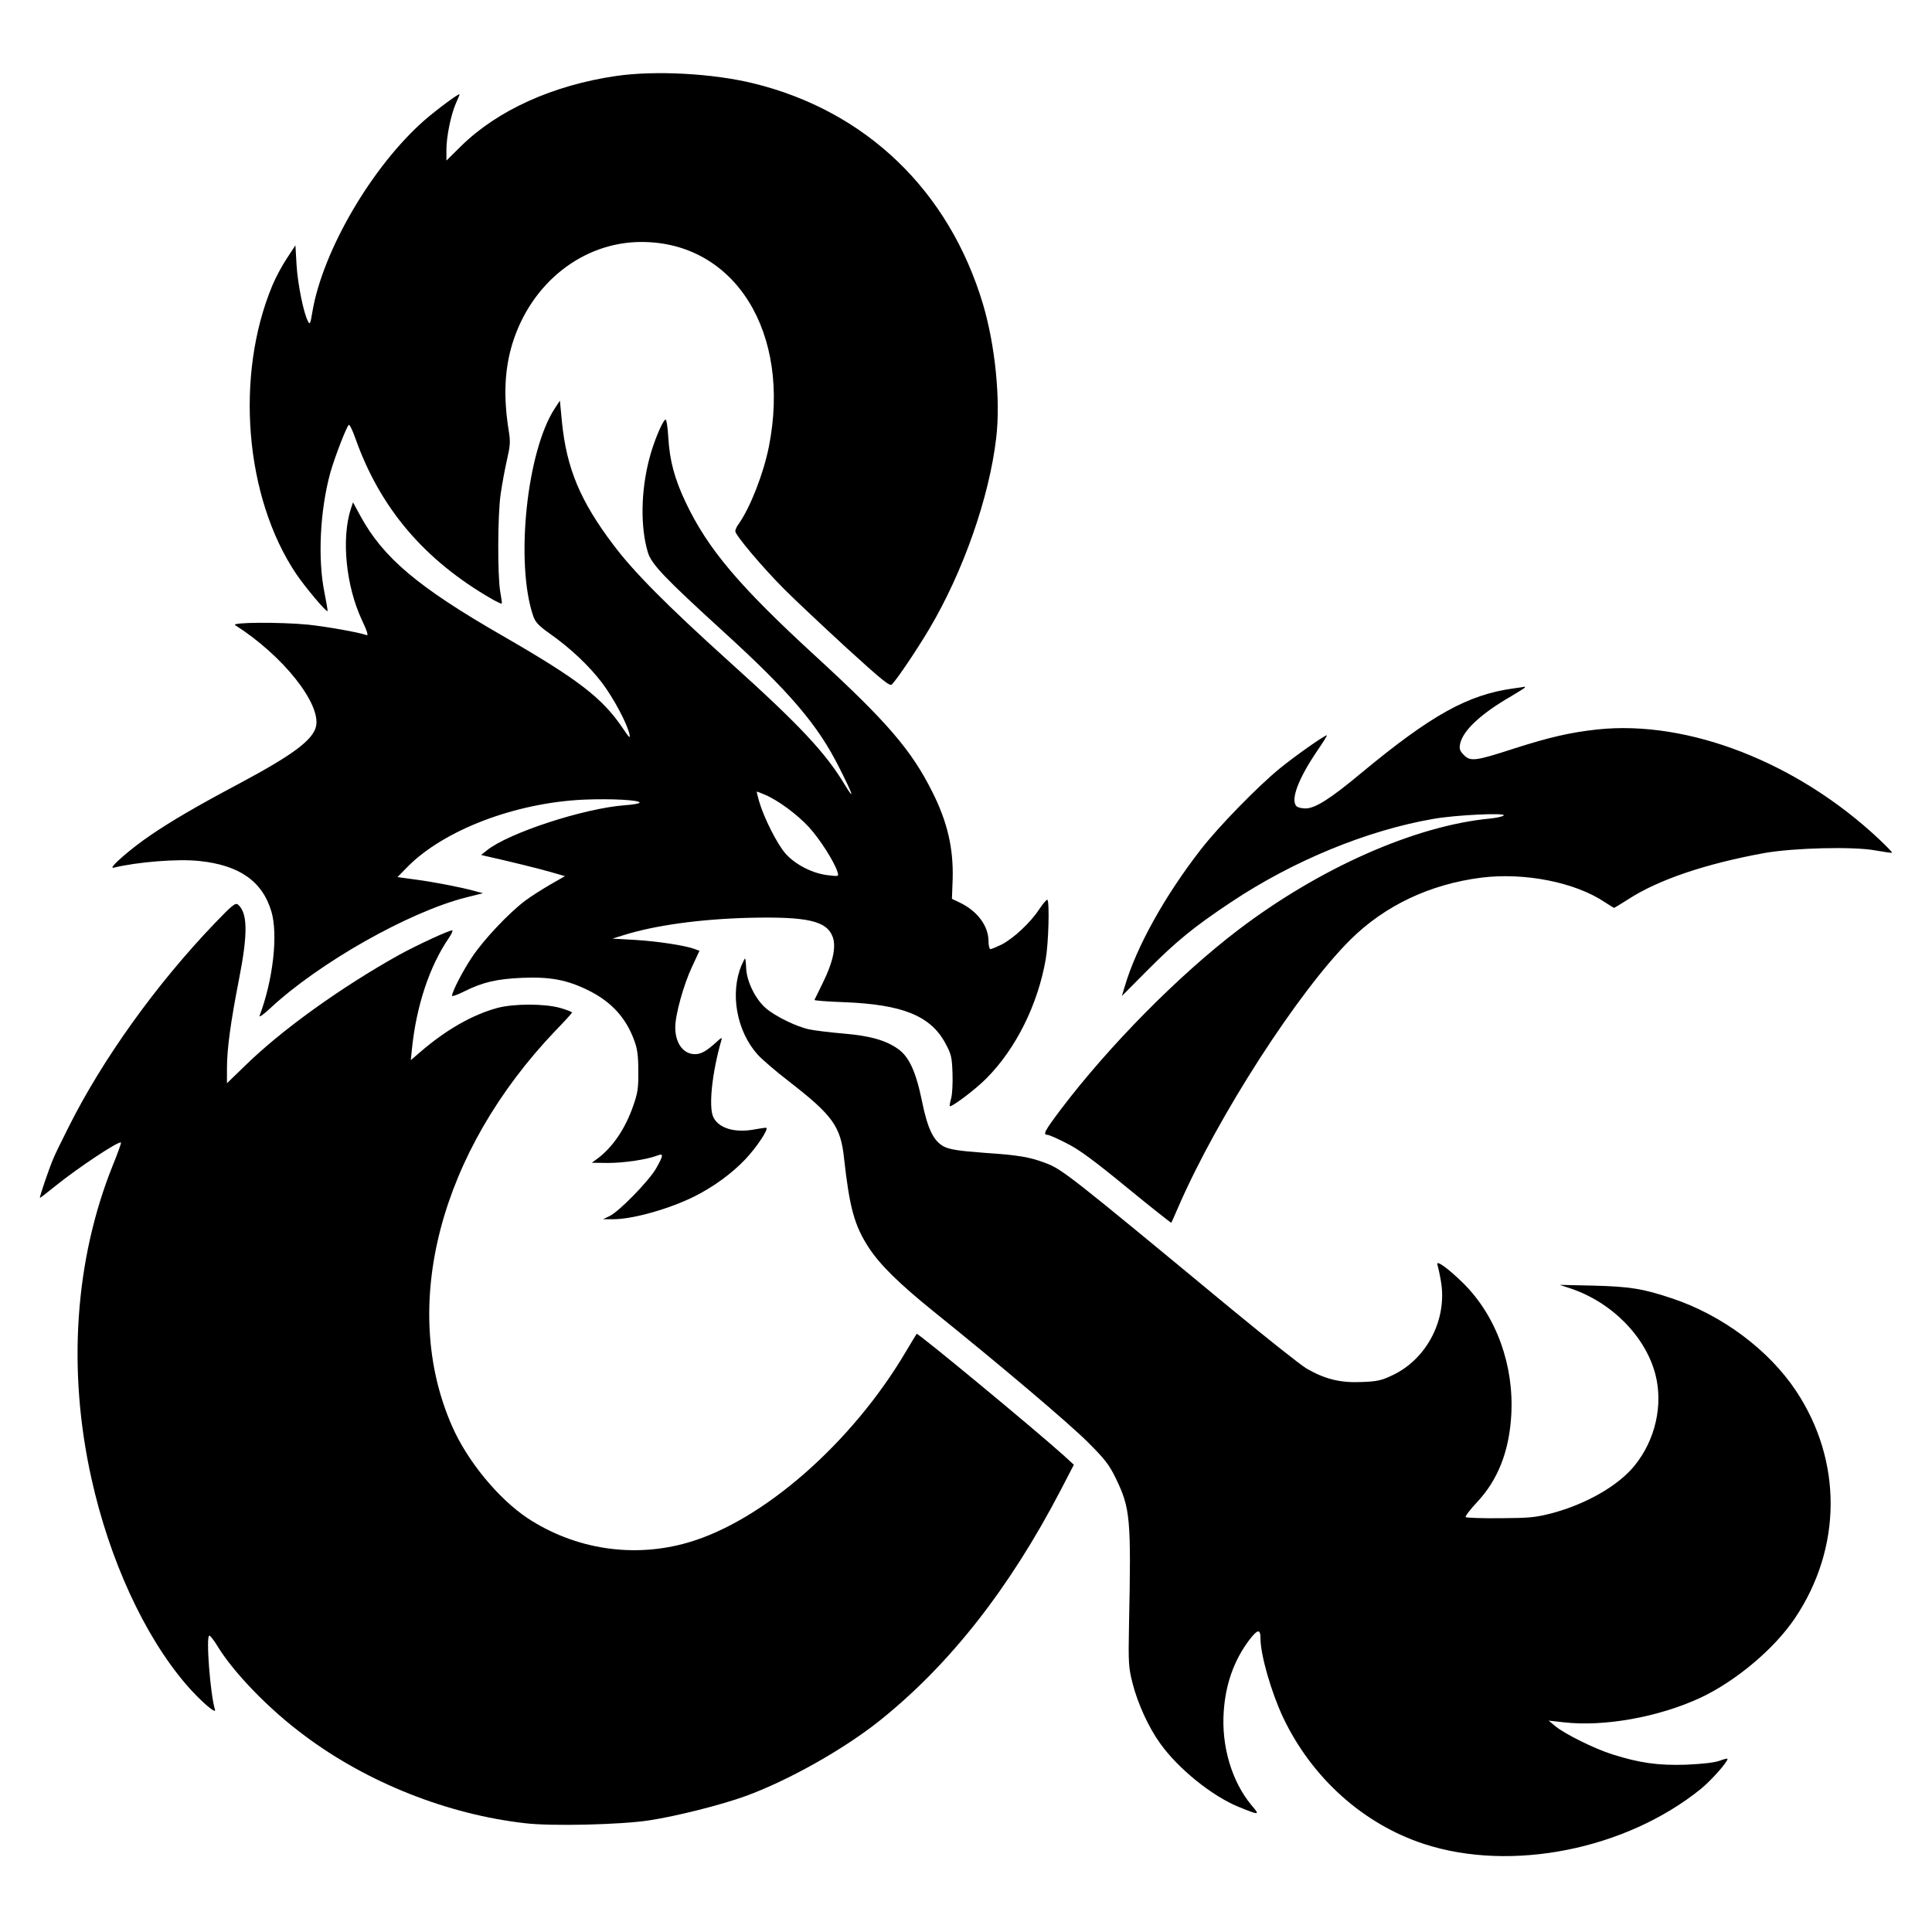
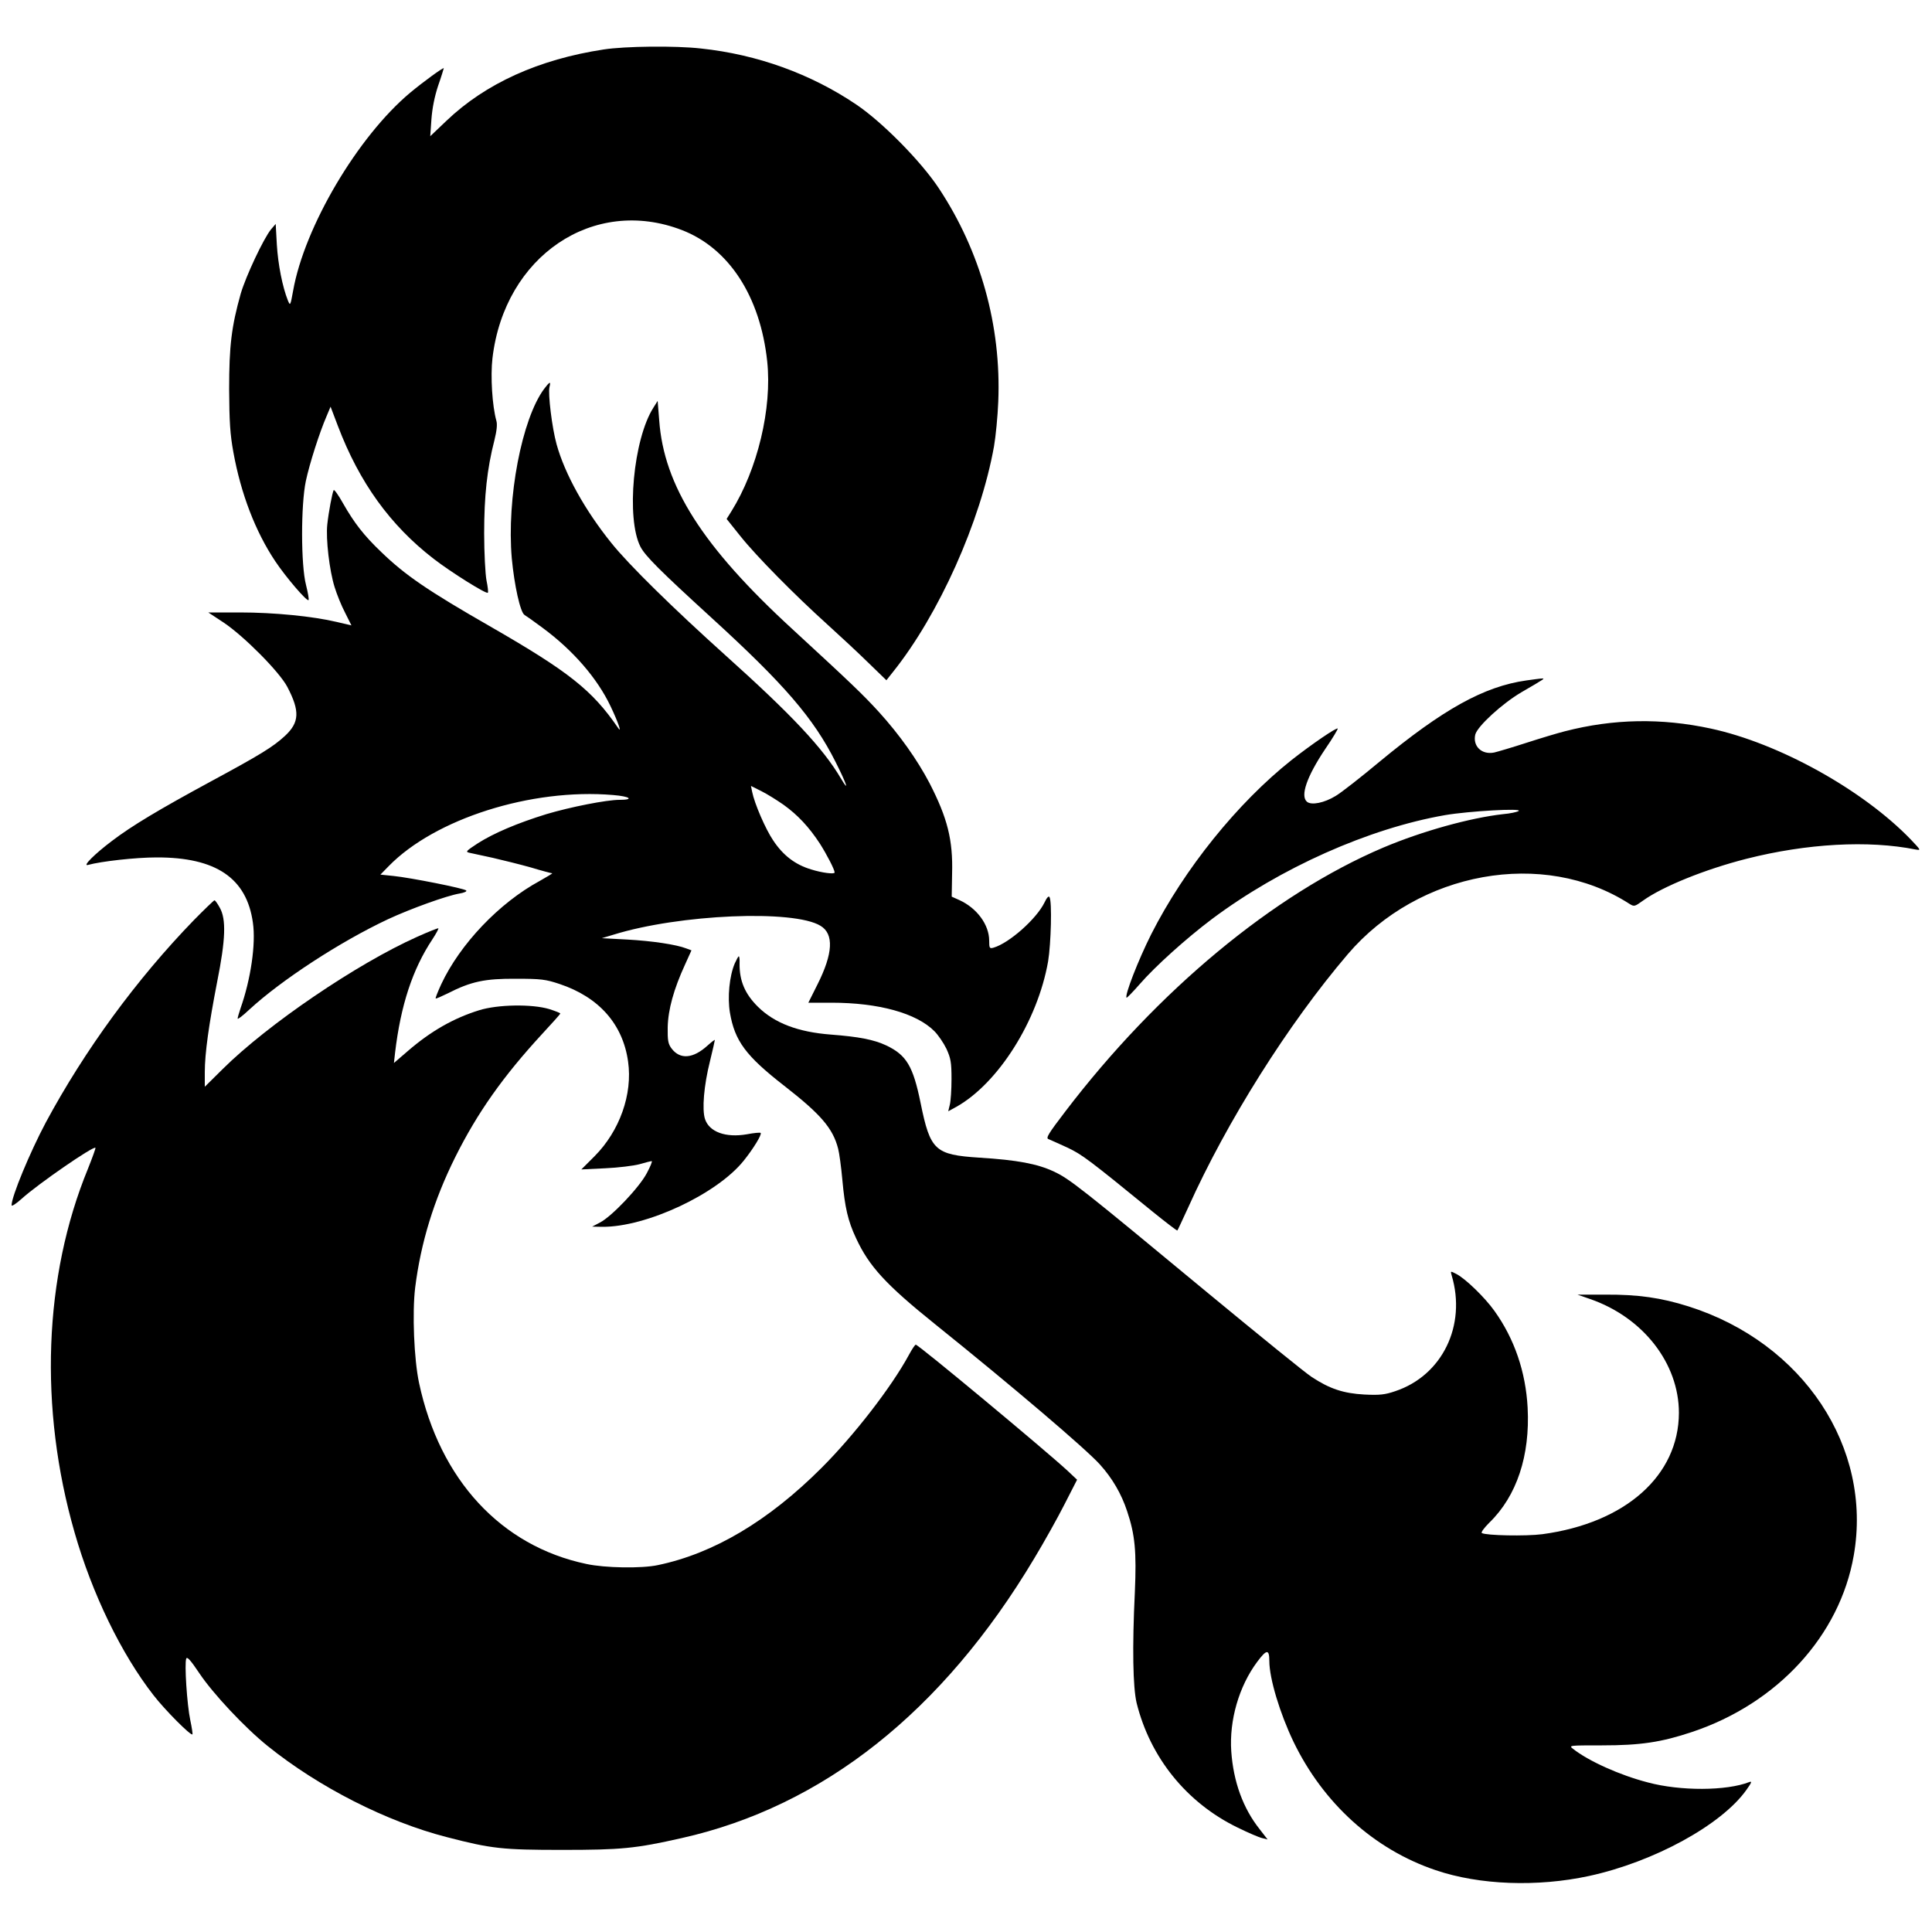
- <svg xmlns="http://www.w3.org/2000/svg" version="1" width="1373.333" height="1373.333" viewBox="0 0 1030 1030">
-   <path d="M328.5 40.5c-33.7 4.9-63.3 18.3-82.7 37.4l-7.8 7.7v-5.8c0-7 2.4-18.6 5-24.6 1.1-2.4 2-4.6 2-4.9 0-.9-12 8-18.7 13.8-27.9 24.5-54.1 69.3-59.7 101.8-1.1 6.8-1.4 7.4-2.4 5.4-2.3-4.2-5.5-19.9-6.1-30.1l-.6-10.4-4.6 7c-2.6 3.9-6 10.3-7.7 14.4-20 47.9-14.7 112.8 12.6 153.6 4.7 7 16.1 20.6 16.8 20 .2-.2-.6-4.6-1.6-9.8-3.7-18-2.4-43.9 3.1-64 2.4-8.4 8.7-24.8 9.9-25.5.4-.3 2 3 3.5 7.3 13.2 37.2 36.8 64.9 72.8 85.6 2.7 1.5 5 2.6 5.2 2.4.2-.1-.2-3-.8-6.3-1.5-8.4-1.4-41.2.2-52 .7-5 2.2-13.1 3.3-18 1.8-7.8 2-9.9 1-16-2.9-18.1-2.2-32.7 2-46.4 10-32.3 37.5-54 68.6-54.1 50-.1 80.2 48.3 68.1 109.2-2.9 14.4-9.8 32.1-16 41-1.1 1.4-1.9 3.2-1.9 4 0 2.1 14.6 19.4 26.3 31.1 5.6 5.6 20.5 19.6 33 31.1 19.3 17.6 23.1 20.6 24.2 19.5 3.1-3.3 13.2-18.3 19.8-29.4 18.2-30.6 32.1-70.3 35.8-102 2.4-20.2-.5-49.2-7-71.2C506 101.7 461.8 59.1 401.5 44.4c-21.7-5.3-52.3-6.9-73-3.9z" />
-   <path d="M295.8 217.7c-15 22.8-21.2 82.6-11.5 110.8 1.1 3.2 2.9 5.1 8.8 9.3 11.1 7.8 21 17.2 28 26.4 6.1 8.2 13.2 21.4 14.5 27.3.5 2.4-.1 1.9-3.4-3-11-16.4-23.8-26.2-64.2-49.5-45.2-26-63.7-41.6-75.9-64l-3.9-7.2-1.1 3.3c-5.2 15.9-2.7 41.3 5.9 59.6 2.8 5.9 3.5 8.3 2.4 7.9-3.6-1.4-21.6-4.6-31.3-5.6-14.7-1.4-41.2-1.3-38.7.3 25.3 16.1 45.7 41.7 43.1 53.9-1.7 7.3-12.1 15.1-40.5 30.3-23.7 12.6-36.1 19.9-47.5 27.6-10.8 7.3-23.4 18.3-20 17.5 12.9-3.1 34.1-4.8 45.6-3.6 21.5 2.2 33.8 10.8 38.6 27 3.6 12.2.9 36.4-6.3 55.5-.4 1.1 2.1-.6 5.7-4 26.1-24.3 73.9-51.3 104.2-59l9.2-2.3-4.5-1.2c-7.7-2.1-21.8-4.8-31.6-6.1l-9.5-1.3 5.3-5.4c19.4-19.7 57.6-34.3 94.3-35.9 14.2-.6 29.5.2 29.5 1.6 0 .5-3.6 1.1-8 1.4-22 1.7-62 14.8-73.5 24.1l-3 2.4 2.5.6c10.4 2.3 29.7 7 35.3 8.7l6.9 2-7.7 4.4c-4.3 2.5-10.3 6.3-13.4 8.6-8.8 6.6-22.2 20.8-28.4 30.1-5.1 7.6-10.7 18.5-10.7 20.7 0 .5 3-.6 6.8-2.5 9.7-4.8 17.1-6.5 30.7-7.1 14.9-.6 23.8 1.1 35 6.6 12.4 6.1 20.3 14.7 24.7 27 1.6 4.2 2.1 8.2 2.1 16.1.1 9-.3 11.7-2.7 18.5-4.2 12.2-11 22.2-19.1 28.2l-3 2.2 8.7.1c8.5 0 20.6-1.8 26.1-3.9 3.6-1.4 3.5-.3-.5 6.8-3.7 6.5-19.7 23-24.8 25.4l-3.5 1.7h5.5c10.5 0 30.2-5.6 43.5-12.3 10.1-5.1 19.7-12.1 27-19.8 5.9-6.3 12.1-15.6 11.1-16.6-.1-.2-2.9.2-6.2.8-10.5 2-19-.5-22-6.3-2.8-5.3-.8-23.9 4.2-41.3.5-1.6 0-1.4-2.7 1.1-5.3 4.8-8.1 6.4-11.4 6.4-6.2 0-10.5-5.8-10.5-14.3 0-6.7 4.4-22.6 8.9-32.2l4-8.6-2.4-.9c-4.9-1.9-20-4.2-31.8-4.9l-12.2-.7 5.5-1.7c17-5.4 41.1-8.7 67.5-9.4 30.8-.7 41.2 1.6 44.4 10.1 2 5.3.2 13.6-5.2 24.5-2.3 4.7-4.3 8.8-4.5 9.2-.1.3 7.1.9 16 1.2 30.8 1.2 45.8 7.2 53.7 21.7 3.2 5.9 3.6 7.4 3.9 16 .2 5.3-.1 11.3-.7 13.5-.6 2.1-.9 4-.8 4.2.9.8 13.9-9 19.6-14.8 15.7-15.8 27.4-39.3 31.6-63.5 1.5-8.5 2.1-30.5.9-31.7-.4-.3-2.3 2-4.4 5.1-4.5 6.9-13.6 15.5-20.1 18.8-2.7 1.3-5.3 2.4-5.9 2.4-.5 0-1-1.9-1-4.2 0-8.2-6-16.2-15.5-20.7l-4-1.9.4-10.8c.4-16.3-2.8-30.1-10.7-45.9C486 400 473.1 385 435 350c-41.1-37.7-57.7-57.4-69.5-82.3-5.9-12.5-8.5-22.2-9.2-34.4-.4-6.3-1-10-1.6-9.6-1.7 1-6.5 12.7-8.6 21.1-4.5 17.3-4.7 36.4-.7 49.7 1.9 6.3 9.1 13.8 39.8 41.8 36.1 32.9 50.8 50.1 62.3 73.1 7.2 14.2 8.5 18.2 2.9 9-10.3-17.1-23.7-31.5-61.9-65.9-33.1-29.9-50.8-47.7-61.7-62.3-17.5-23.2-24.7-40.5-27.2-65.1l-1.1-11.5-2.7 4.1zm111.8 205.9c7 2.9 17.2 10.4 23.6 17.3 5.9 6.4 13.7 18.7 15.3 24 .7 2.4.7 2.4-5.1 1.7-8.1-.9-17.3-5.6-22.5-11.4-4.5-5-11.7-19.3-14.2-28-.8-2.8-1.4-5.2-1.2-5.2.1 0 2 .7 4.1 1.6zM807 367c-24.4 3.3-44 14.2-81.5 45.3-16.3 13.6-24.4 18.7-29.5 18.7-2 0-4.1-.5-4.8-1.2-3.3-3.3.9-14.6 11.1-29.6 3.1-4.5 5.4-8.2 5.1-8.2-1.3 0-16.5 10.7-24.9 17.5-11.6 9.4-33 31.3-42.4 43.5-19.1 24.6-34.2 51.7-40.4 72.7l-1.6 5.3 13.2-13.3c15.7-15.8 25.1-23.5 45.1-36.8 33-22 72.4-38.2 107.6-44.3 11.6-2.1 38.6-3.4 37.7-1.9-.4.6-3.7 1.3-7.4 1.7-39.8 3.8-90.7 26.3-134.1 59.3-31.8 24.2-69.1 62-94.6 95.7-8.6 11.4-9.8 13.6-7.2 13.6.8 0 5.4 2 10.2 4.5 6.8 3.4 14.4 9 32.2 23.6 12.8 10.5 23.5 18.9 23.6 18.8.2-.2 2-4.2 4-8.9 20.8-47.8 63.8-114.5 91.6-142.1 18.3-18.1 42.3-29.5 69.7-33 23.1-2.9 50.2 2.5 65.9 13.1 2.5 1.6 4.7 3 4.9 3 .2 0 3.7-2.1 7.6-4.6 16-10.4 41.2-18.9 72.4-24.6 15.7-2.8 47.9-3.6 59.4-1.4 4.7.8 8.6 1.4 8.8 1.2.2-.2-2.8-3.3-6.7-7-43.6-41.1-102-63.9-150.5-58.7-14.5 1.6-25.3 4.1-44.1 10.1-20.6 6.7-23.4 7.1-26.9 3.6-2.2-2.2-2.6-3.3-2.1-5.9 1.4-7.2 11.2-16.3 27.4-25.6 3.9-2.3 7.2-4.4 7.2-4.6 0-.3-.1-.4-.2-.4-.2.1-2.8.5-5.8.9z" />
-   <path d="M114.7 492c-31.3 32.6-60 72.6-78.2 109-3.5 6.9-7.1 14.3-8 16.5-2.2 5.1-7.6 20.8-7.2 21.1.1.1 3.8-2.7 8.2-6.3 12.4-10 33.9-24.2 35-23.2.2.3-1.8 5.9-4.5 12.5C39.9 671.8 35.9 730.4 48.7 788c9.6 43.5 28.2 84 50.5 110 7.5 8.7 16.4 16.4 15.4 13.4-2.5-7.9-4.9-39.4-3-39.4.5 0 2.4 2.4 4.1 5.2 8.7 14.4 27.7 34.1 46.8 48.2 33.4 25 76.1 41.9 117.4 46.6 13.9 1.7 51.1.8 66.1-1.5 14.6-2.2 38.7-8.3 51.6-13 23-8.4 52.5-25.1 71.4-40.2 37.4-29.9 69.3-70.6 96.6-123.1l6.9-13.3-5-4.6c-16.1-14.5-78.3-65.9-78.8-65.2-.2.2-2.7 4.4-5.7 9.4-28.7 48.7-76.3 90.4-116.3 101.9-29 8.4-60.1 3.6-85.4-13-15.5-10.3-32.2-30.5-40.3-49.1-28.1-63.9-6.6-146.2 55.2-210.9 4.9-5 8.8-9.4 8.8-9.6 0-.3-2.8-1.4-6.2-2.4-8.4-2.4-24.9-2.4-33.8 0-13.1 3.6-27.1 11.5-41 23.5l-5 4.3.6-5.8c2.3-23 9.4-44.3 19.6-59.2 1.6-2.3 2.4-4.2 1.9-4.2-1.9 0-18.7 7.8-28.2 13-31.4 17.5-63.2 40.4-82.6 59.5l-9.3 9v-8c0-10.4 2-24.8 6.4-47.3 4.8-24.4 4.7-35.6-.6-40-1.3-1-3.1.4-12.1 9.8z" />
-   <path d="M395.3 514.7c-6.2 14.9-2.6 34.9 8.5 47.4 2.3 2.6 9.9 9.1 16.9 14.5 23.3 18.1 27.5 23.9 29.3 41 2.9 26.2 5.5 35.7 13 47.3 6.1 9.4 16.3 19.4 35 34.5 34.8 28 71.7 59.2 82.1 69.6 8.8 8.8 11.2 11.8 14.7 19 7.8 16.1 8.3 21.1 7.1 78.5-.4 20.4-.2 22.6 1.9 30.9 2.7 10.7 8.6 23.6 14.6 31.9 9.6 13.6 28 28.4 42.2 34.1 11.1 4.5 11.2 4.4 6.6-1-10.5-12.6-16.1-31.5-14.8-49.9 1-14.8 5.5-27.4 13.7-38.3 4.4-5.7 5.9-5.9 5.9-.7 0 8.7 5.7 28.6 12 42 15.3 32.3 42.8 57 75.3 67.6 46.3 15.1 107.4 3 147.5-29.4 5.5-4.5 14.2-14.3 14.2-16 0-.3-1.9.1-4.2 1-2.9 1-8.9 1.7-17.8 2.1-14.9.5-24.9-.9-39.4-5.5-9.3-2.9-25.5-10.9-30.5-15.1l-3.5-2.9 8 .9c21.7 2.5 50.8-2.8 73-13.1 18.9-8.9 39.4-26.1 50.4-42.5 25.1-37.5 25.3-83.8.5-121.1-14.5-21.8-39.4-40.4-66.1-49.3-15.5-5.2-22.6-6.3-41.9-6.8l-18-.4 5.5 1.8c22.1 7.3 40.2 25.6 45.5 45.8 4.3 16.4 0 35.2-11.1 48.8-8.6 10.6-25.6 20.4-43.9 25.3-8.9 2.3-11.9 2.6-27.7 2.7-9.7.1-18-.2-18.4-.6-.4-.4 2.3-3.9 5.9-7.8 11.2-11.8 17.3-27.2 18.4-46.6 1.5-26.5-7.9-52.5-25.2-69.9-8.6-8.5-15.5-13.4-14.1-10 .3 1 1.2 4.9 1.8 8.6 3.5 20.2-7.5 41.5-25.9 50.1-5.8 2.8-8.2 3.3-16.5 3.6-11.4.5-19.6-1.6-29.4-7.3-3.3-2-21.3-16.3-40-31.7-86.8-71.8-90.1-74.4-99.1-77.8-8.7-3.2-13.7-4.1-32.5-5.4-13.7-1-18.5-1.8-21.5-3.3-5.6-2.9-8.8-9.5-11.8-24.4-3.2-15.6-6.9-23.7-12.9-27.8-6.6-4.6-14.9-6.9-29.1-8.1-7.1-.6-15.2-1.6-18-2.2-6.8-1.4-18.1-6.9-23.2-11.3-5.5-4.7-10.2-14.2-10.5-21.3-.1-2.8-.4-5.2-.6-5.2-.2 0-1 1.7-1.9 3.7z" />
+ <svg xmlns="http://www.w3.org/2000/svg" version="1" width="1333.333" height="1333.333" viewBox="0 0 1000 1000">
+   <path d="M312.5 25.6c-33.6 5.1-61.2 17.6-81.4 36.9l-8.4 8 .6-8.7c.4-5.6 1.6-11.8 3.5-17.5 1.7-4.8 2.9-8.9 2.9-9-.4-.4-10.7 7.1-17.3 12.6-27.2 22.7-54.9 69.6-60.7 102.7-1.4 7.7-1.5 7.8-2.7 4.9-2.8-7-5.1-18.7-5.7-28.8l-.6-10.8-2.4 2.8c-3.8 4.6-13 24.1-15.7 33.3-4.8 17.1-6 27-6 49.5.1 16.9.5 23.3 2.2 32.6 3.9 21.5 11.4 41 21.6 56.3 5.6 8.4 16.5 21.1 17.3 20.2.3-.3-.3-3.8-1.3-7.8-2.7-10.3-2.7-41.5-.1-53.8 1.9-9 7.1-25.2 10.7-33.5l2.1-5 3.8 10c11.1 29.2 27 51.3 49.5 68.7 9.2 7.1 27.3 18.4 28.1 17.6.3-.2 0-3.1-.7-6.4-.6-3.2-1.2-14.2-1.2-24.4 0-19.2 1.5-33.4 5.3-48.1 1.2-4.9 1.6-8.2 1-10.2-2.1-7.5-3.1-22.9-2-32.3 6.2-52.9 52.3-84 98.1-66.3 24.3 9.4 40.5 34.3 44.1 67.9 2.6 24.3-5 55.9-18.5 77.6l-2.5 4 7.2 9c8.3 10.4 28.3 30.6 44.7 45.4 6.3 5.7 15.8 14.5 21.1 19.7l9.7 9.4 3.4-4.3c23.7-29.6 45.3-77.7 52.3-116.8.9-5.2 1.9-15.6 2.2-23.1 1.6-39.3-9.2-77.9-30.8-110.5-9.2-13.9-29.2-34.2-42.7-43.3-23.4-15.8-51.1-25.9-80.4-29-13.2-1.5-39.3-1.2-50.3.5z" />
+   <path d="M281.7 201.2c-11.6 15.5-19.5 56.9-16.8 87.8 1.3 13.9 4.4 28 6.6 29.3.7.4 5 3.4 9.4 6.7 15.7 11.6 28.2 26 35.1 40.5 4.1 8.6 6.1 14.6 3.8 11.1-13.3-19.4-25.5-29-65.8-52.2-32.6-18.7-44.2-26.6-56.8-38.8-8.9-8.5-13.9-15-19.6-25-2.4-4.3-4.6-7.4-4.9-6.9-.7 1.3-2.6 11.2-3.3 17.8-.8 7.5 1.1 23.8 3.8 32.4 1.1 3.6 3.5 9.6 5.4 13.2l3.3 6.6-7.7-1.8c-12.2-2.9-32.3-4.9-50-4.9h-16.4l7.9 5.2c10.5 7 28.9 25.5 33 33.3 6.6 12.6 6.3 18.4-1.2 25.4-6.2 5.7-12.5 9.6-38.6 23.7-26.4 14.3-40.8 22.9-51 30.7-8.9 6.7-15.4 13.2-12.4 12.4 6.9-1.9 24.8-3.9 35.5-3.9 30.8-.1 46.7 10.7 49.9 33.8 1.6 10.9-1.1 29.3-6.4 44.3-.8 2.4-1.5 4.8-1.5 5.3 0 .6 2.7-1.5 6-4.6 16.7-15.4 47.1-35.2 71.8-46.8 11.6-5.4 30.4-12.2 37-13.3 2.4-.4 4-1.1 3.5-1.6-1.1-1.1-28.8-6.6-37.6-7.5l-6.8-.7 4.3-4.4c23.9-24.5 73.8-40.4 116.1-36.8 8.8.7 11.2 2.5 3.3 2.5-6.7 0-25.4 3.7-37.8 7.4-14.9 4.6-27.2 9.8-35.5 15.1-6.1 4-6.5 4.4-4.3 4.9 1.4.3 6.8 1.5 12 2.6 5.2 1.2 14.1 3.4 19.8 5 5.6 1.7 10.6 3 11 3 .4 0-2.6 1.8-6.5 4-21 11.4-41.2 32.7-50.9 53.4-1.8 3.9-3.1 7.2-2.9 7.4.2.2 2.9-1 6.2-2.6 12.1-6.2 19.3-7.7 35.3-7.6 13 0 15.4.3 22.6 2.7 20.4 6.8 32.8 20.8 35.5 40.2 2.4 16.9-4.4 35.9-17.3 48.9l-6.9 6.9 12.3-.6c6.8-.3 14.8-1.3 17.8-2.1 3-.9 5.9-1.6 6.3-1.6.5 0-.7 2.8-2.5 6.2-3.8 7.3-18.2 22.5-24.3 25.6l-4 2.1 5.2.1c22.8.2 59.5-17 73.3-34.3 4.9-6.1 9.5-13.6 8.7-14.3-.2-.3-3.5 0-7.1.7-11 1.9-19.5-1.2-21.7-7.9-1.6-4.9-.6-17.3 2.6-30 1.4-5.7 2.5-10.6 2.5-10.9 0-.3-1.7 1-3.8 2.9-7.5 6.8-14.2 7.3-18.6 1.5-1.8-2.4-2.1-4.2-2-11 .2-9.1 3.1-19.7 9-32.5l3.3-7.3-2.7-1c-5.1-2-17.7-3.9-30.7-4.6l-13-.7 6-1.8c34.1-10.6 93.4-13.1 107.2-4.6 7 4.2 6.5 14.3-1.6 30.4l-4.7 9.4h12c24.4 0 43.9 5.4 53.2 14.7 2 2 4.8 6.1 6.3 9.2 2.2 4.9 2.6 6.9 2.6 15.6 0 5.5-.4 11.5-.9 13.4l-.8 3.3 4.2-2.3c21.7-12.2 42.1-44.5 47.5-75.3 1.5-9.1 2.1-31.2.7-33.3-.4-.7-1.4.3-2.6 2.9-4.2 8.5-18.2 20.9-26.3 23.3-2.1.6-2.3.3-2.3-3.6 0-8.3-6.4-16.9-15.4-21l-4-1.8.2-11.8c.5-17.6-2.4-28.9-11.7-47-6.3-12-15.4-24.9-26.2-36.8-8.4-9.2-14.4-14.9-44.8-42.9-46.5-42.7-66.5-74.2-68.9-108.1l-.8-10-2.2 3.5c-10.4 16.3-14.2 57.4-6.7 72 2.5 4.8 10 12.3 36.6 36.6 37.8 34.5 53 52.1 64.4 74.8 5.8 11.5 7.3 16.2 2.8 8.6-9.3-15.8-25.6-33.1-59.8-63.8-26.8-24.1-50.1-46.9-59.1-58.2-13.7-17-24.1-35.8-28.3-51-2.4-8.6-4.5-26.2-3.7-29.6.8-3.2.2-3-2.7.8zm123.8 215.3c7.4 5.3 13.2 11.5 18.9 20.2 3.6 5.7 7.6 13.4 7.6 14.9 0 1-6.5.2-12.2-1.6-8.3-2.5-14.5-7.3-19.6-15-4-5.9-9.7-19.1-10.9-25.2l-.6-3 5.4 2.7c3 1.5 8.1 4.7 11.4 7zM790 352.2c-21.9 3.1-43.1 14.9-76 42.1-9.6 8-19.8 16-22.7 17.7-5.9 3.6-12.5 4.9-14.8 3-3.6-3-.1-13.1 9.5-27.4 3.8-5.5 6.6-10.3 6.4-10.5-.6-.7-13.6 8.2-23.9 16.3-28.1 22.3-55.5 56.4-72.6 90.1-6.7 13.3-13.9 31.8-12.8 32.9.2.2 3.3-3 6.9-7.1 7.9-9.1 24-23.6 37.3-33.6 35.4-26.5 81.1-46.9 120.7-53.8 12.3-2.1 40.6-3.7 38-2.1-.8.5-4.4 1.3-8 1.6-17 1.9-41.9 8.8-62 17.3-56.7 24.1-116.9 74-164.6 136.6-8.8 11.5-10.2 13.8-8.7 14.3 1 .4 5.4 2.4 9.8 4.4 7.8 3.7 11.4 6.5 44.4 33.4 6.7 5.4 12.3 9.7 12.5 9.5.2-.2 2.7-5.6 5.6-11.9 20-44.5 51.7-94.9 82.6-131.1 36.7-43 101.3-54.6 145.6-26.2 2.7 1.7 2.8 1.6 7.3-1.6 10.2-7.3 32.2-16.2 53.5-21.6 31.1-7.9 63.1-9.7 87.5-4.8 2.9.5 2.8.4-2.5-5.2-24.8-25.7-68.2-49.8-103.5-57.4-25.5-5.5-50.3-5.1-75.5 1.4-3.6.9-12.6 3.6-20 6s-14.9 4.6-16.6 5c-6.5 1.3-11.2-3.3-9.8-9.3 1.1-4.3 14-16.1 23.9-21.9 12.4-7.2 12.3-7.2 10.5-7.1-.8 0-4.4.5-8 1z" />
+   <path d="M100.4 476.2C70.7 506.8 43.8 543.6 23.7 581 15.5 596.4 6 619.3 6 623.8c0 .8 2.3-.7 5.3-3.4 8.4-7.6 37.1-27.4 38.1-26.3.2.2-1.6 5.1-3.9 10.9-22.9 55.7-25.4 123.9-6.9 188.2 9.1 31.8 24.2 62.9 40.9 84.3 5.9 7.6 19.3 21.1 20.1 20.2.2-.2-.3-3.5-1.1-7.3-1.7-7.9-3.1-29.4-2.1-31.9.4-1.2 2.2.7 6.8 7.6 7.1 10.6 23.5 28.1 35.3 37.6 26.4 21.3 61.6 39.2 92.8 47.2 23.1 6 28.8 6.6 59.7 6.6 30.5 0 37.9-.7 61.8-6.1C426 935 488 885.9 535.4 806.5c5-8.3 12-20.8 15.6-27.9l6.5-12.7-5-4.7C540.8 750.4 475.4 696 474 696c-.4 0-2 2.4-3.5 5.2-9.1 16.8-28.5 41.8-45.2 58.5-27.6 27.6-56 44.4-84.8 50.4-8.4 1.8-27.4 1.5-37-.6-44.2-9.3-75.9-43.6-86.6-93.7-2.6-12.2-3.6-36.3-2-49.4 2.9-23.1 9.6-45.1 20.7-67.4 11.5-23.1 24.9-42 44.9-63.7 5.2-5.6 9.5-10.4 9.5-10.7 0-.3-2.6-1.3-5.7-2.3-9-2.7-26.7-2.4-36.3.6-13.2 4.1-25 10.8-36.9 21.1l-7.2 6.2.6-5.4c2.9-24.4 9-43.1 19.3-58.6 1.9-2.9 3.3-5.5 3.1-5.7-.2-.2-5.2 1.8-11 4.4-31.1 13.9-77.2 45.2-100.6 68.4l-9.3 9.2V555c0-9.9 2.1-24.6 6.4-46.8 4.4-22 4.7-32.4 1.4-38.3-1.2-2.2-2.4-3.9-2.8-3.9-.3 0-5.1 4.6-10.6 10.2z" />
+   <path d="M380.3 498.7c-2.8 6.6-3.8 17.5-2.5 25.4 2.5 14.7 8.2 22.4 28.1 37.9 18.9 14.7 25.2 22 27.9 32.5.6 2.2 1.6 9.5 2.2 16.2 1.3 14.3 2.9 21.3 7.1 30.2 6.7 14.5 15.4 24 40.9 44.5 40.2 32.3 78.1 64.6 85.3 72.6 6.4 7.1 11.1 15.1 14.1 24.2 4.1 12.2 4.9 20.9 4 41.8-1.4 28.9-1 49.3.9 57.4 7 28.3 25.9 51.7 52.2 64.5 5.5 2.7 11.3 5.2 12.8 5.5l2.8.7-4.1-5.3c-8.6-10.8-13.6-24.6-14.7-40.3-1.1-16.1 4-33.7 13.4-46.3 4.9-6.6 6.3-6.7 6.3-.5 0 9.1 5.5 27.2 12.5 41.8 15.4 31.9 41.8 55.8 73.6 66.5 22.6 7.7 52.6 8.8 79.4 3 33.6-7.3 68.5-26.4 81.4-44.5 2.7-3.8 3.1-4.7 1.5-4.1-11.8 4.6-35.6 4.7-52.4.2-14.7-3.8-30.8-11.1-38.8-17.4-2.3-1.8-2-1.8 15-1.8 19.9 0 30.6-1.6 46.5-6.9 44.4-14.8 76.6-50 83.8-91.4 9.8-55.9-26.2-110.1-85.5-128.9-14.2-4.5-26.2-6.2-42.9-6.1h-14.6l6.6 2.3c27.4 9.5 45.9 33.3 45.9 58.9-.1 32.5-27.7 57-70.7 62.8-8.5 1.1-29.1.7-31.3-.6-.6-.3 1.2-2.7 3.9-5.4 14.2-13.8 21.1-34.7 19.8-59.5-1-18.5-6.8-35.6-17.2-50.1-4.9-6.9-15-16.7-19.7-19.1-3.1-1.6-3.1-1.6-2.4.8 7.7 25.9-4.9 51.8-29.3 59.9-5.3 1.8-8 2.1-16 1.7-10.7-.6-17.8-2.9-27.2-9.1-3-1.9-27-21.4-53.4-43.2-66.5-55.1-71.9-59.3-80-63.1-8.5-4-19-6-38.6-7.2-23-1.5-25.4-3.7-30.4-28.3-3.9-19.1-7.3-24.8-17.8-29.8-6.4-3-14.2-4.5-28.6-5.6-17-1.3-29.1-5.9-37.7-14.3-6.8-6.7-9.7-13.5-9.6-22.4.1-2.1-.1-3.8-.4-3.8-.3 0-1.2 1.7-2.1 3.7z" />
</svg>
